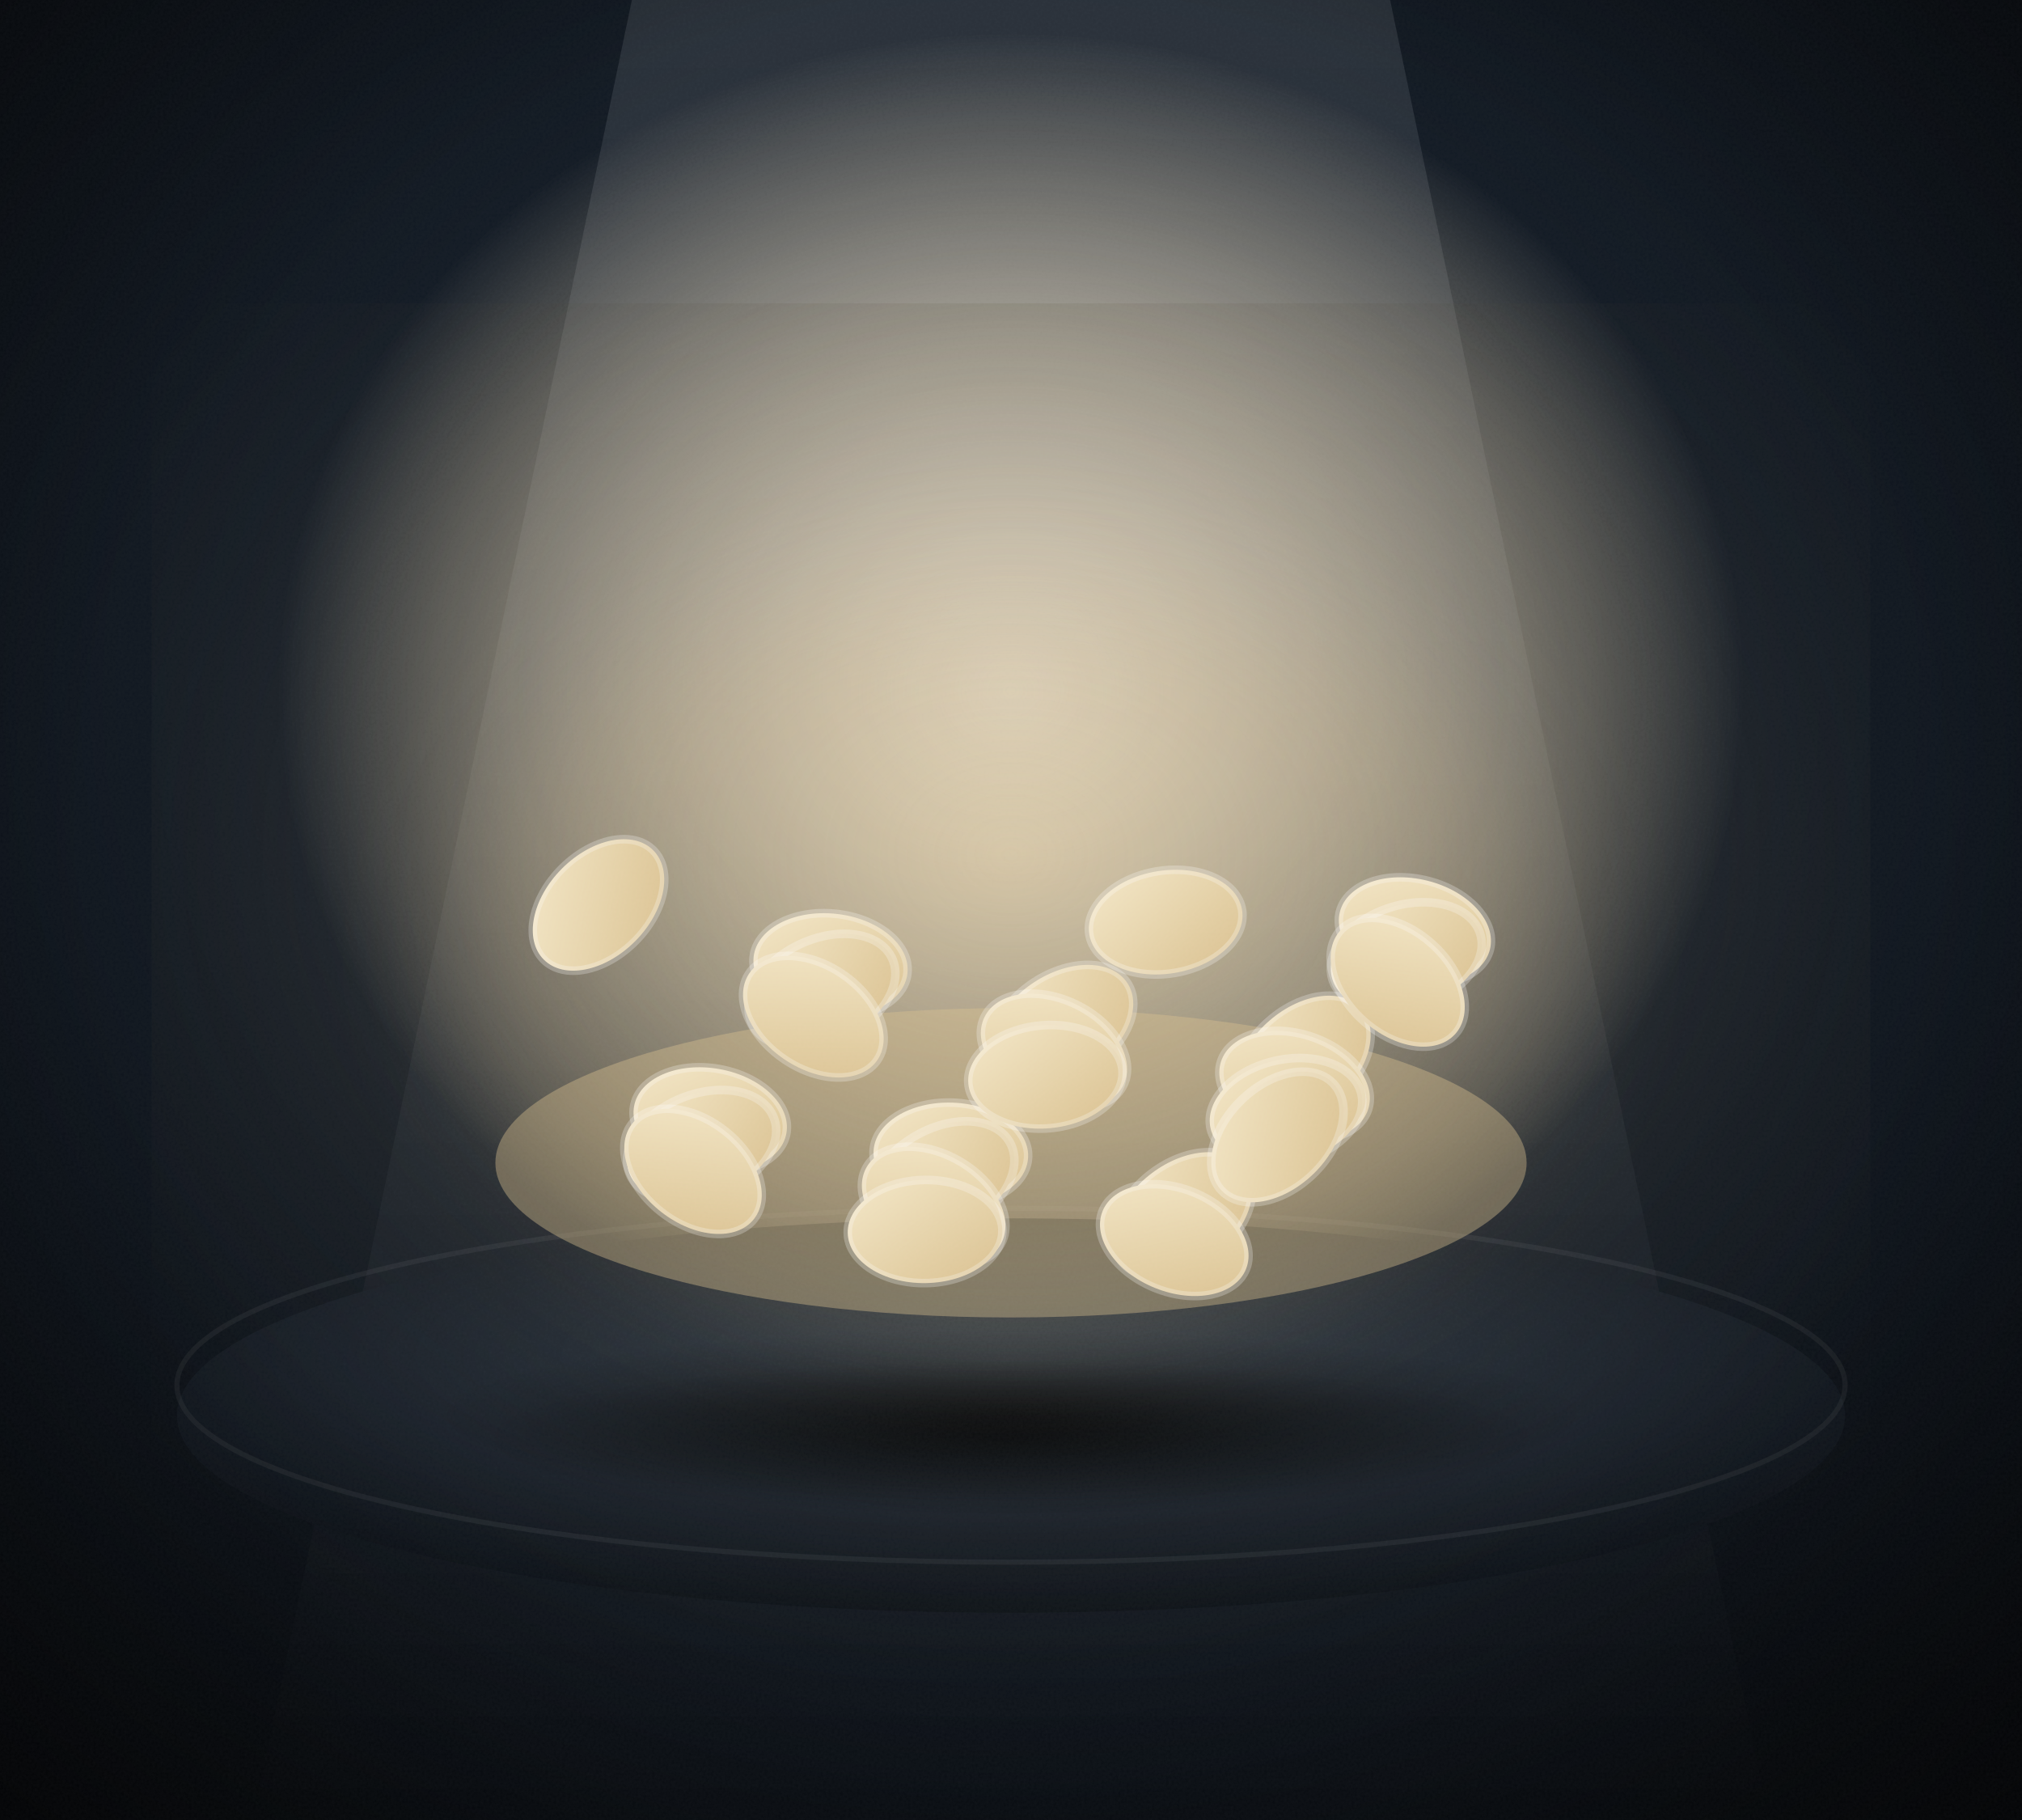
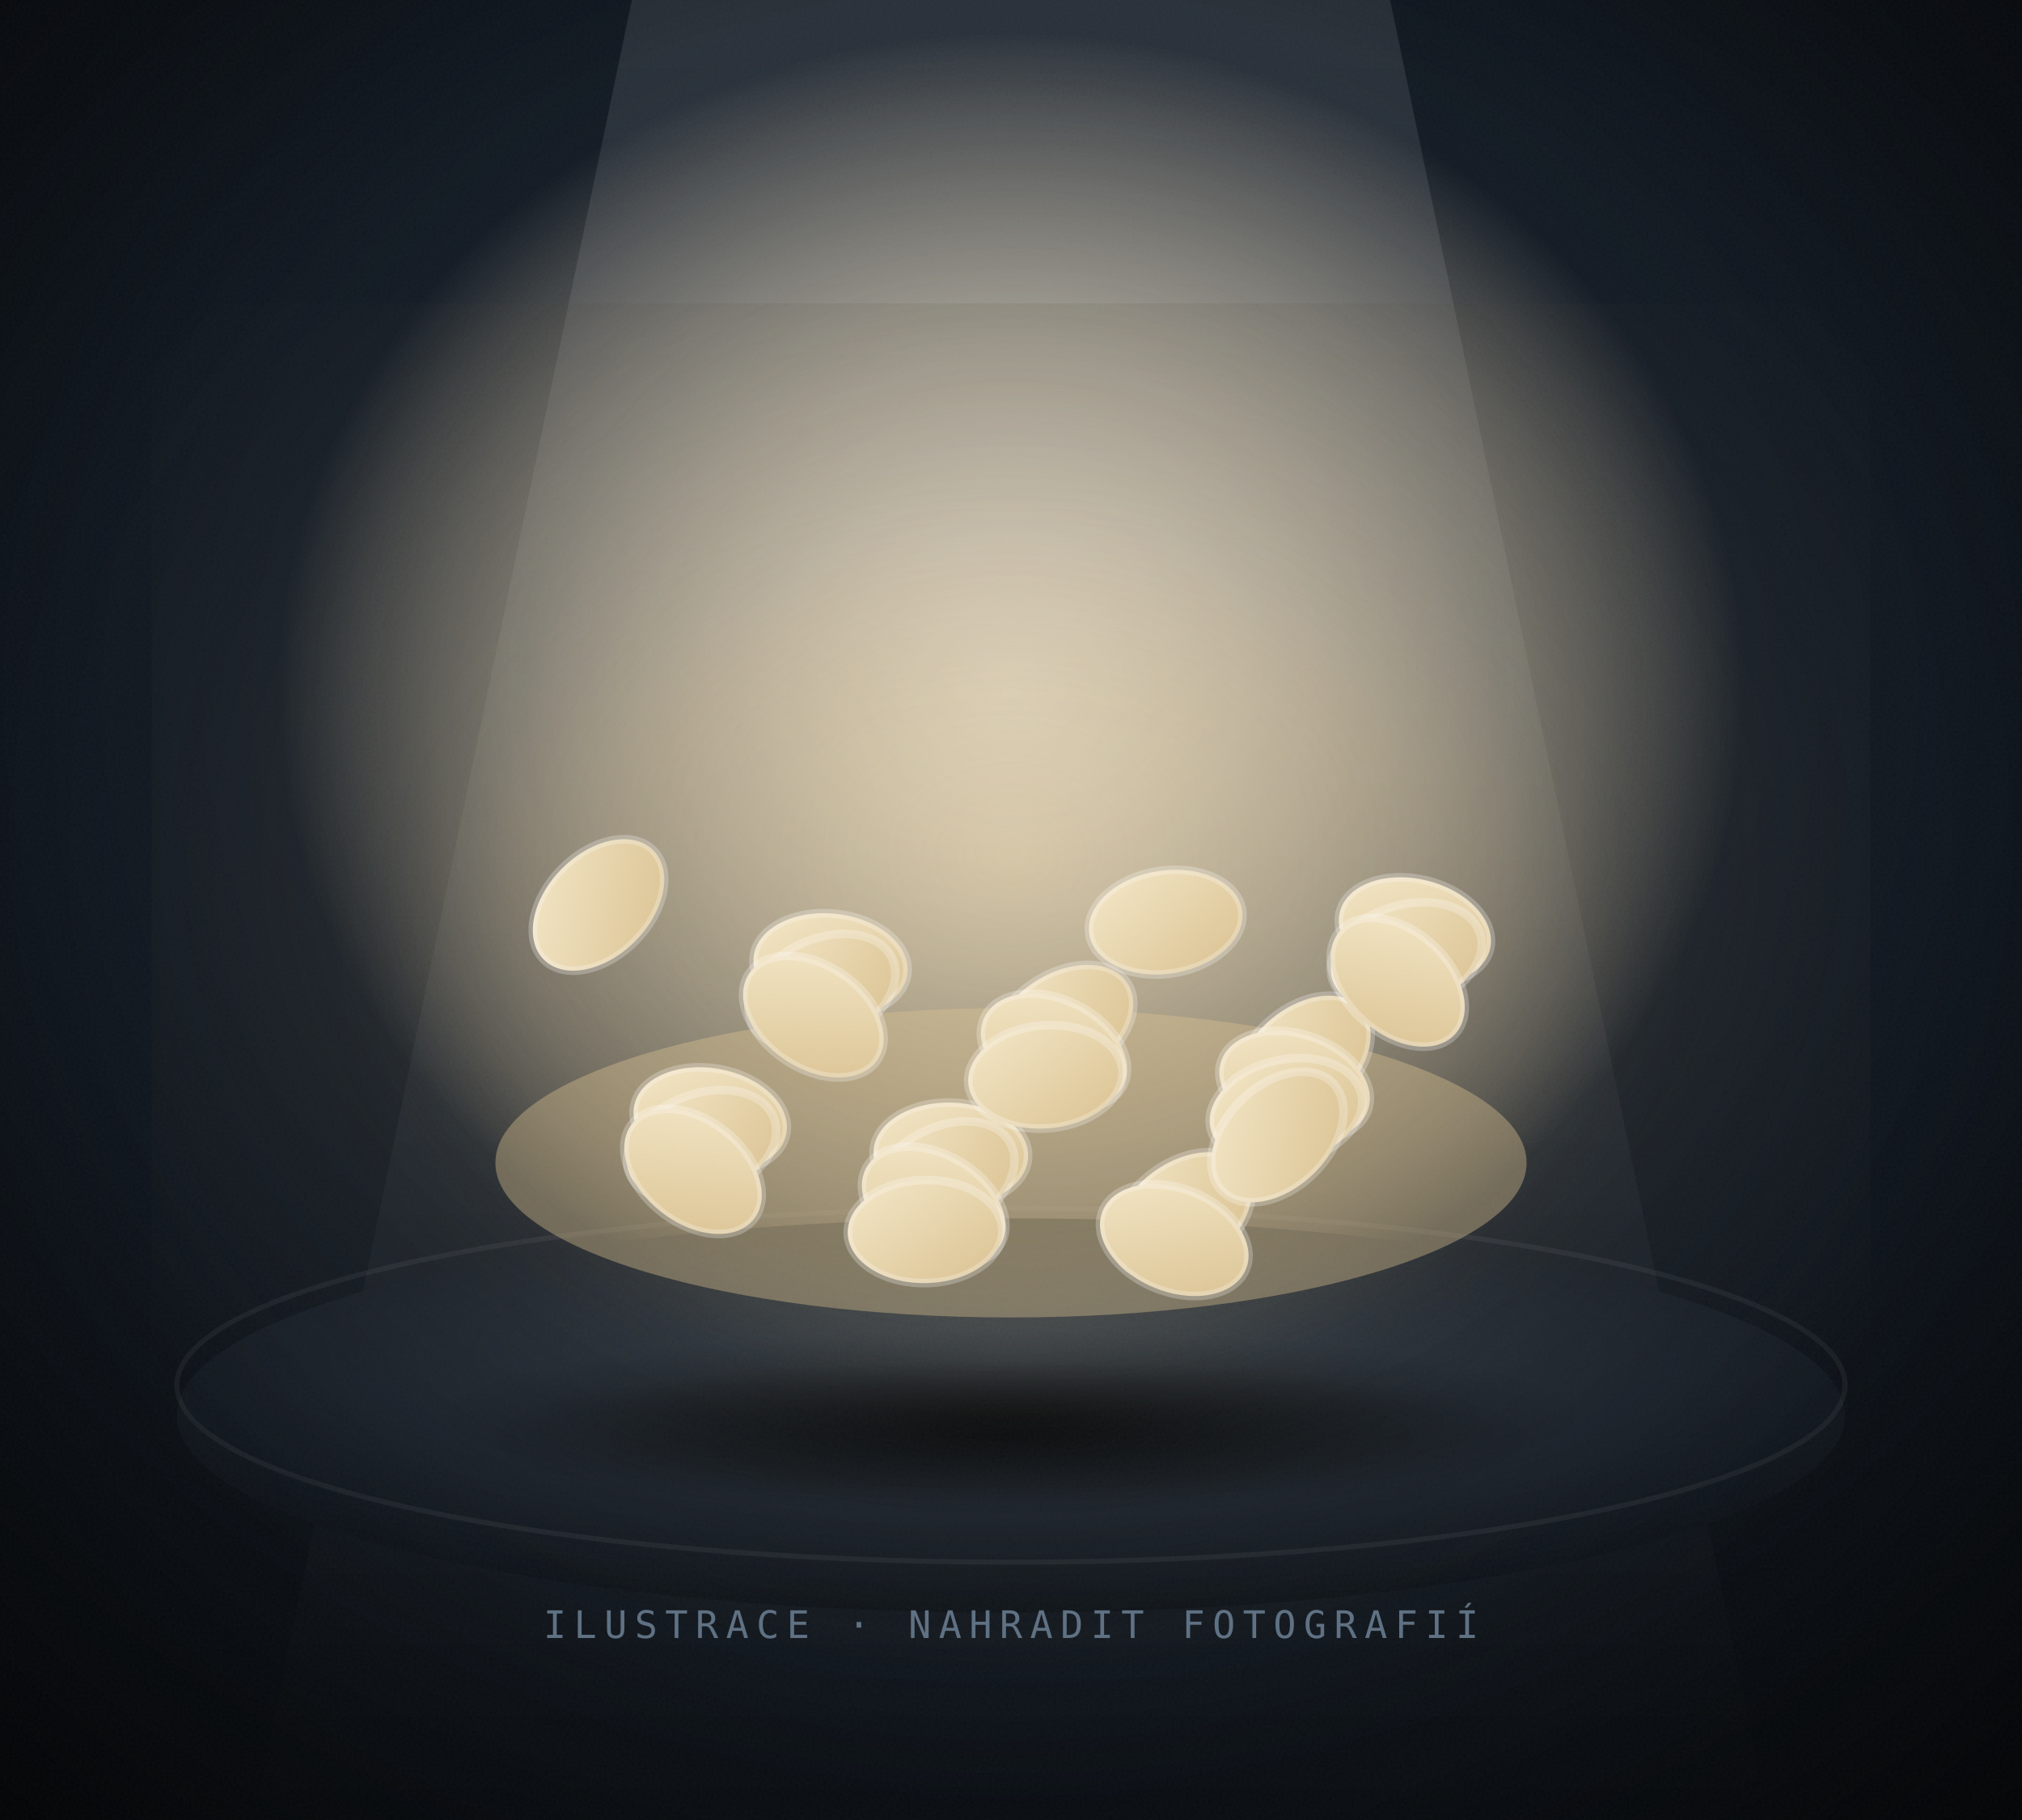
<svg xmlns="http://www.w3.org/2000/svg" viewBox="0 0 800 720" width="800" height="720">
  <defs>
    <radialGradient id="bg-oats" cx="50%" cy="38%" r="80%">
      <stop offset="0%" stop-color="#d9c08f" stop-opacity="0.28" />
      <stop offset="45%" stop-color="#121a24" />
      <stop offset="100%" stop-color="#06080b" />
    </radialGradient>
    <linearGradient id="beam-oats" x1="0" y1="0" x2="0" y2="1">
      <stop offset="0%" stop-color="#ffffff" stop-opacity="0.10" />
      <stop offset="100%" stop-color="#ffffff" stop-opacity="0" />
    </linearGradient>
    <radialGradient id="slab-oats" cx="50%" cy="35%" r="65%">
      <stop offset="0%" stop-color="#2a3644" />
      <stop offset="70%" stop-color="#151c25" />
      <stop offset="100%" stop-color="#0c1117" />
    </radialGradient>
    <radialGradient id="shadow-oats" cx="50%" cy="50%" r="50%">
      <stop offset="0%" stop-color="#000" stop-opacity="0.65" />
      <stop offset="100%" stop-color="#000" stop-opacity="0" />
    </radialGradient>
    <radialGradient id="vig-oats" cx="50%" cy="45%" r="75%">
      <stop offset="60%" stop-color="#000" stop-opacity="0" />
      <stop offset="100%" stop-color="#000" stop-opacity="0.55" />
    </radialGradient>
    <filter id="grain-oats">
      <feTurbulence type="fractalNoise" baseFrequency="0.9" numOctaves="2" stitchTiles="stitch" />
      <feColorMatrix values="0 0 0 0 1  0 0 0 0 1  0 0 0 0 1  0 0 0 0.05 0" />
    </filter>
    <filter id="soft-oats" x="-20%" y="-20%" width="140%" height="140%">
      <feGaussianBlur stdDeviation="22" />
    </filter>
  </defs>
  <rect width="800" height="720" fill="url(#bg-oats)" />
  <path d="M250,0 L550,0 L700,720 L100,720 Z" fill="url(#beam-oats)" />
  <ellipse cx="400" cy="560" rx="330" ry="78" fill="url(#slab-oats)" />
  <ellipse cx="400" cy="548" rx="330" ry="70" fill="none" stroke="#ffffff" stroke-opacity="0.06" stroke-width="2" />
  <ellipse cx="400" cy="560" rx="230" ry="34" fill="url(#shadow-oats)" />
  <ellipse cx="400" cy="380" rx="220" ry="150" fill="#d9c08f" opacity="0.18" filter="url(#soft-oats)" />
  <svg x="60" y="120" width="680" height="544" viewBox="0 0 200 160" class="" aria-hidden="true">
    <defs>
      <radialGradient id="goatsd9c08fbg" cx="50%" cy="40%" r="70%">
        <stop offset="0%" stop-color="#d9c08f" stop-opacity="0.35" />
        <stop offset="100%" stop-color="#0a0d12" stop-opacity="0" />
      </radialGradient>
      <linearGradient id="goatsd9c08f" x1="0" y1="0" x2="1" y2="1">
        <stop offset="0%" stop-color="#f4e7c8" />
        <stop offset="100%" stop-color="#d9c08f" />
      </linearGradient>
      <radialGradient id="goatsd9c08fsh" cx="50%" cy="50%" r="50%">
        <stop offset="0%" stop-color="#000" stop-opacity="0.55" />
        <stop offset="100%" stop-color="#000" stop-opacity="0" />
      </radialGradient>
    </defs>
    <rect width="200" height="160" fill="url(#goatsd9c08fbg)" />
    <ellipse cx="100" cy="132" rx="62" ry="9" fill="url(#goatsd9c08fsh)" />
    <g>
      <ellipse cx="100" cy="100" rx="60" ry="18" fill="#d9c08f" opacity="0.4" />
      <ellipse cx="52" cy="70" rx="9" ry="6" transform="rotate(-45 52 70)" fill="url(#goatsd9c08f)" stroke="#fff" stroke-opacity="0.25" />
      <ellipse cx="93" cy="99" rx="9" ry="6" transform="rotate(2 93 99)" fill="url(#goatsd9c08f)" stroke="#fff" stroke-opacity="0.25" />
      <ellipse cx="134" cy="88" rx="9" ry="6" transform="rotate(-41 134 88)" fill="url(#goatsd9c08f)" stroke="#fff" stroke-opacity="0.25" />
      <ellipse cx="79" cy="77" rx="9" ry="6" transform="rotate(6 79 77)" fill="url(#goatsd9c08f)" stroke="#fff" stroke-opacity="0.25" />
      <ellipse cx="120" cy="106" rx="9" ry="6" transform="rotate(-37 120 106)" fill="url(#goatsd9c08f)" stroke="#fff" stroke-opacity="0.25" />
      <ellipse cx="65" cy="95" rx="9" ry="6" transform="rotate(10 65 95)" fill="url(#goatsd9c08f)" stroke="#fff" stroke-opacity="0.25" />
      <ellipse cx="106" cy="84" rx="9" ry="6" transform="rotate(-33 106 84)" fill="url(#goatsd9c08f)" stroke="#fff" stroke-opacity="0.25" />
      <ellipse cx="147" cy="73" rx="9" ry="6" transform="rotate(14 147 73)" fill="url(#goatsd9c08f)" stroke="#fff" stroke-opacity="0.25" />
      <ellipse cx="92" cy="102" rx="9" ry="6" transform="rotate(-29 92 102)" fill="url(#goatsd9c08f)" stroke="#fff" stroke-opacity="0.25" />
      <ellipse cx="133" cy="91" rx="9" ry="6" transform="rotate(18 133 91)" fill="url(#goatsd9c08f)" stroke="#fff" stroke-opacity="0.25" />
      <ellipse cx="78" cy="80" rx="9" ry="6" transform="rotate(-25 78 80)" fill="url(#goatsd9c08f)" stroke="#fff" stroke-opacity="0.25" />
      <ellipse cx="119" cy="109" rx="9" ry="6" transform="rotate(22 119 109)" fill="url(#goatsd9c08f)" stroke="#fff" stroke-opacity="0.25" />
      <ellipse cx="64" cy="98" rx="9" ry="6" transform="rotate(-21 64 98)" fill="url(#goatsd9c08f)" stroke="#fff" stroke-opacity="0.25" />
      <ellipse cx="105" cy="87" rx="9" ry="6" transform="rotate(26 105 87)" fill="url(#goatsd9c08f)" stroke="#fff" stroke-opacity="0.25" />
      <ellipse cx="146" cy="76" rx="9" ry="6" transform="rotate(-17 146 76)" fill="url(#goatsd9c08f)" stroke="#fff" stroke-opacity="0.25" />
      <ellipse cx="91" cy="105" rx="9" ry="6" transform="rotate(30 91 105)" fill="url(#goatsd9c08f)" stroke="#fff" stroke-opacity="0.25" />
      <ellipse cx="132" cy="94" rx="9" ry="6" transform="rotate(-13 132 94)" fill="url(#goatsd9c08f)" stroke="#fff" stroke-opacity="0.25" />
      <ellipse cx="77" cy="83" rx="9" ry="6" transform="rotate(34 77 83)" fill="url(#goatsd9c08f)" stroke="#fff" stroke-opacity="0.25" />
      <ellipse cx="118" cy="72" rx="9" ry="6" transform="rotate(-9 118 72)" fill="url(#goatsd9c08f)" stroke="#fff" stroke-opacity="0.25" />
      <ellipse cx="63" cy="101" rx="9" ry="6" transform="rotate(38 63 101)" fill="url(#goatsd9c08f)" stroke="#fff" stroke-opacity="0.25" />
      <ellipse cx="104" cy="90" rx="9" ry="6" transform="rotate(-5 104 90)" fill="url(#goatsd9c08f)" stroke="#fff" stroke-opacity="0.25" />
      <ellipse cx="145" cy="79" rx="9" ry="6" transform="rotate(42 145 79)" fill="url(#goatsd9c08f)" stroke="#fff" stroke-opacity="0.25" />
      <ellipse cx="90" cy="108" rx="9" ry="6" transform="rotate(-1 90 108)" fill="url(#goatsd9c08f)" stroke="#fff" stroke-opacity="0.25" />
      <ellipse cx="131" cy="97" rx="9" ry="6" transform="rotate(-44 131 97)" fill="url(#goatsd9c08f)" stroke="#fff" stroke-opacity="0.25" />
    </g>
  </svg>
  <rect width="800" height="720" fill="url(#vig-oats)" />
  <rect width="800" height="720" filter="url(#grain-oats)" opacity="0.6" />
+   <text x="400" y="648" text-anchor="middle" font-family="ui-monospace, Menlo, monospace" font-size="15" letter-spacing="3" fill="#5f7183">ILUSTRACE · NAHRADIT FOTOGRAFIÍ</text>
</svg>
